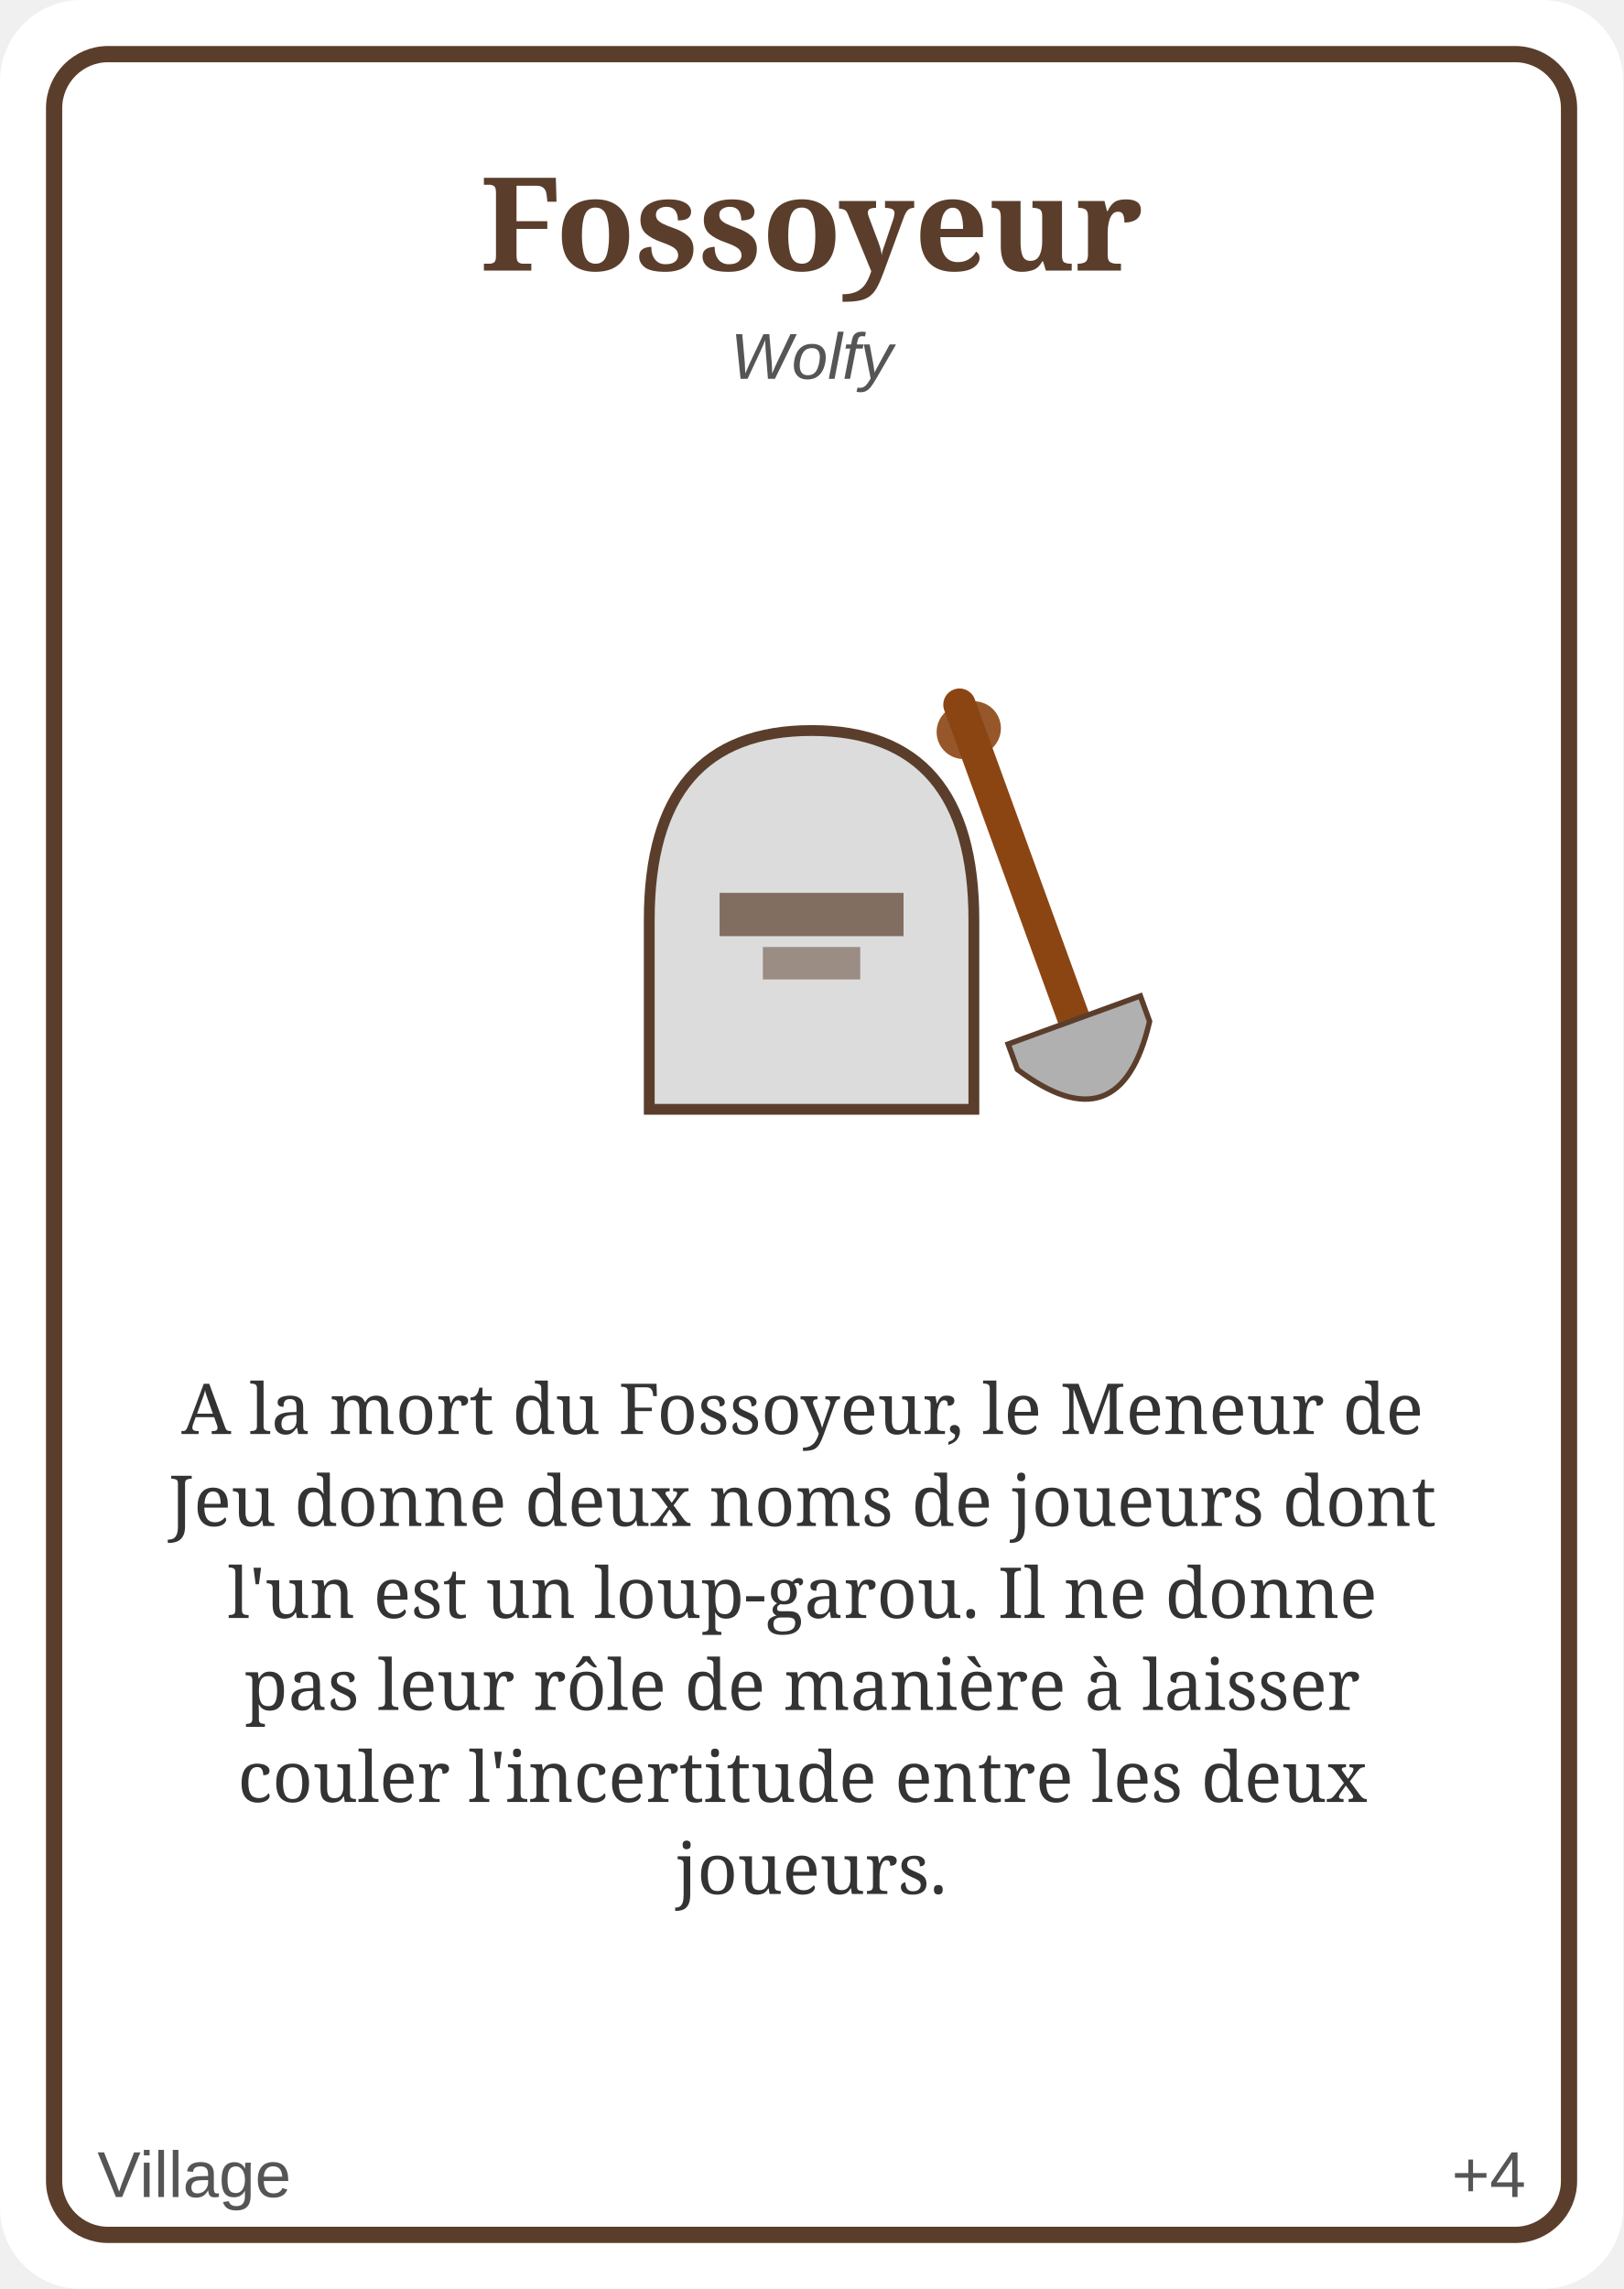
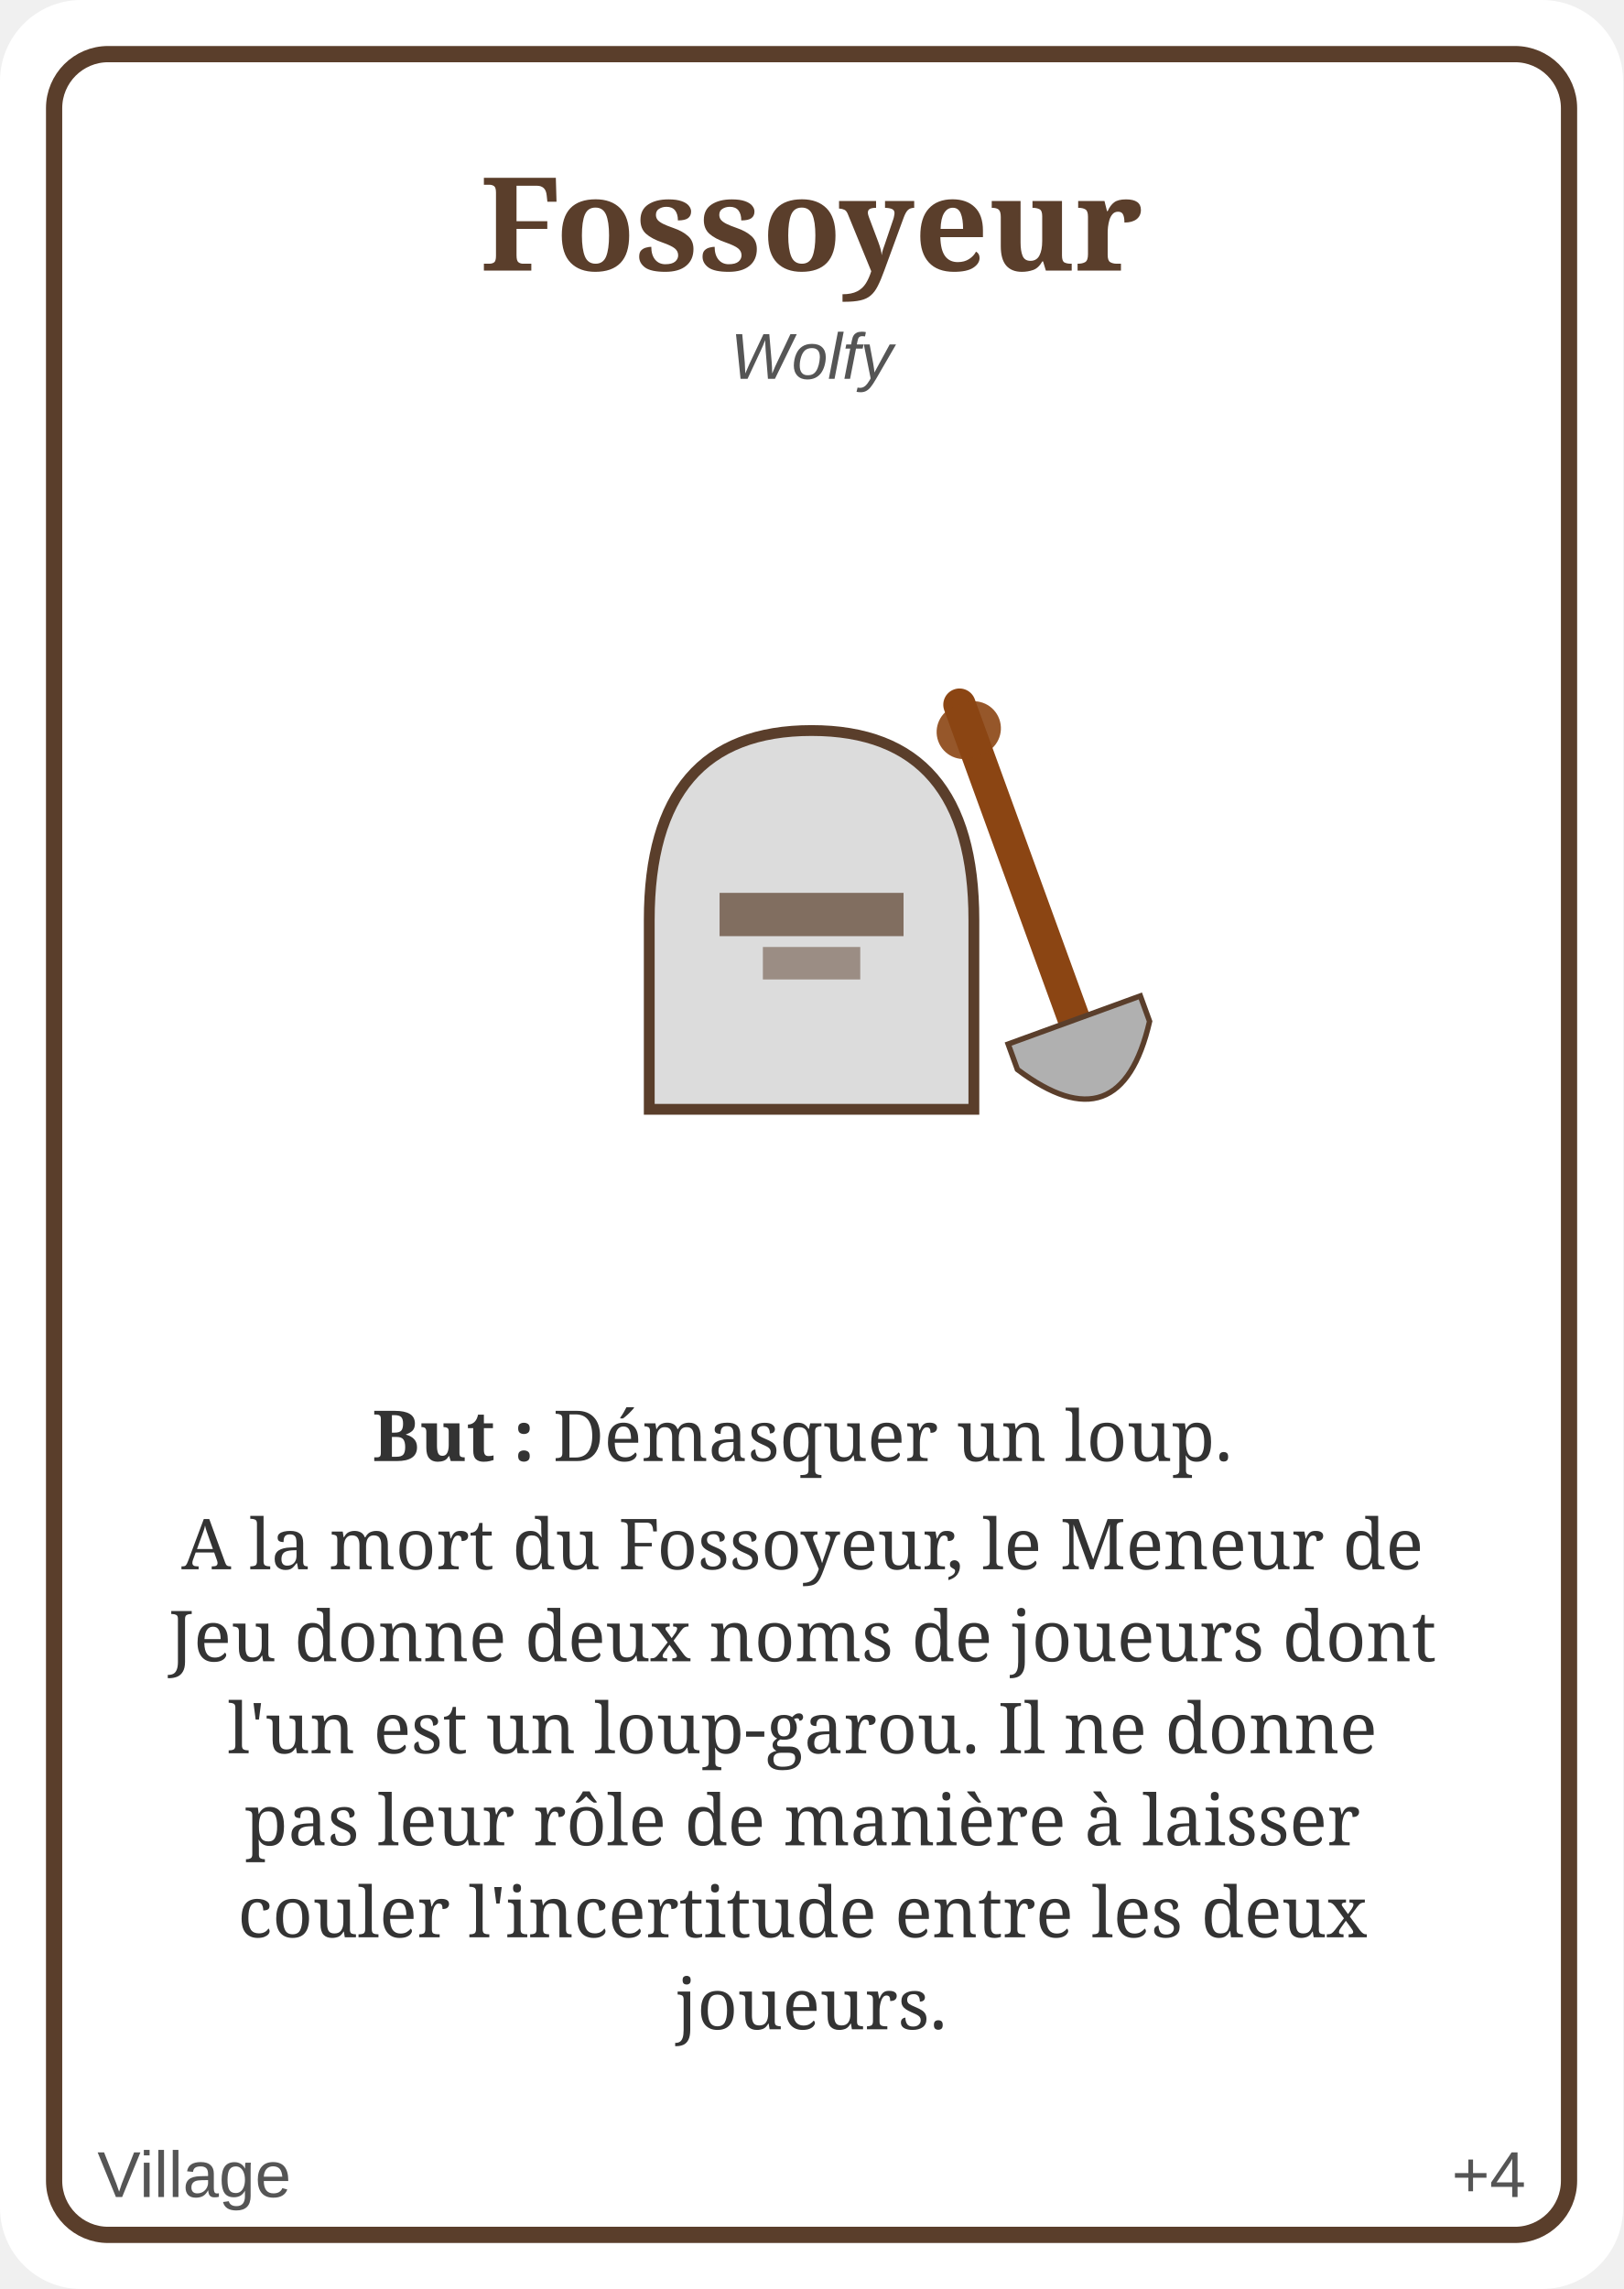
<svg xmlns="http://www.w3.org/2000/svg" width="300" height="423" viewBox="0 0 300 423">
  <rect x="0" y="0" width="300" height="423" fill="#ffffff" rx="15" ry="15" />
  <rect x="10" y="10" width="280" height="403" fill="none" stroke="#5A3E2B" stroke-width="3" rx="10" ry="10" />
  <text x="150" y="50" font-family="Georgia, serif" font-size="24" font-weight="bold" fill="#5A3E2B" text-anchor="middle" id="role">Fossoyeur</text>
  <text x="150" y="70" font-family="Arial, sans-serif" font-size="12" font-style="italic" fill="#555" text-anchor="middle" id="origine">Wolfy</text>
  <g transform="translate(95, 110)">
    <path d="M25 95 L25 60 Q25 25 55 25 Q85 25 85 60 L85 95 Z" fill="#DCDCDC" stroke="#5A3E2B" stroke-width="2" />
    <rect x="38" y="55" width="34" height="8" fill="#5A3E2B" opacity="0.7" />
    <rect x="46" y="65" width="18" height="6" fill="#5A3E2B" opacity="0.5" />
    <g transform="rotate(-20 95 55)">
      <rect x="92" y="15" width="6" height="80" rx="3" fill="#8B4513" />
      <path d="M82 85 Q95 105 108 85 L108 80 L82 80 Z" fill="#B0B0B0" stroke="#5A3E2B" stroke-width="1" />
      <rect x="89" y="18" width="12" height="10" rx="5" fill="#8B4513" opacity="0.9" />
    </g>
  </g>
-   <text x="150" y="265" font-family="Georgia, serif" font-size="13" fill="#333" text-anchor="middle" id="descText">
-     <tspan x="150" dy="0">A la mort du Fossoyeur, le Meneur de</tspan>
+   <text x="150" y="270" font-family="Georgia, serif" font-size="13" fill="#333" text-anchor="middle" id="descText">
+     <tspan x="150" dy="0" font-weight="bold">But : <tspan font-weight="normal">Démasquer un loup.</tspan>
+     </tspan>
+     <tspan x="150" dy="20">A la mort du Fossoyeur, le Meneur de</tspan>
    <tspan x="150" dy="17">Jeu donne deux noms de joueurs dont</tspan>
    <tspan x="150" dy="17">l'un est un loup-garou. Il ne donne</tspan>
    <tspan x="150" dy="17">pas leur rôle de manière à laisser</tspan>
    <tspan x="150" dy="17">couler l'incertitude entre les deux</tspan>
    <tspan x="150" dy="17">joueurs.</tspan>
  </text>
  <text id="campTypique" x="18" y="406" font-family="Arial, sans-serif" font-size="12" fill="#555" text-anchor="start">Village</text>
  <text id="balance" x="282" y="406" font-family="Arial, sans-serif" font-size="12" fill="#555" text-anchor="end">+4</text>
</svg>
